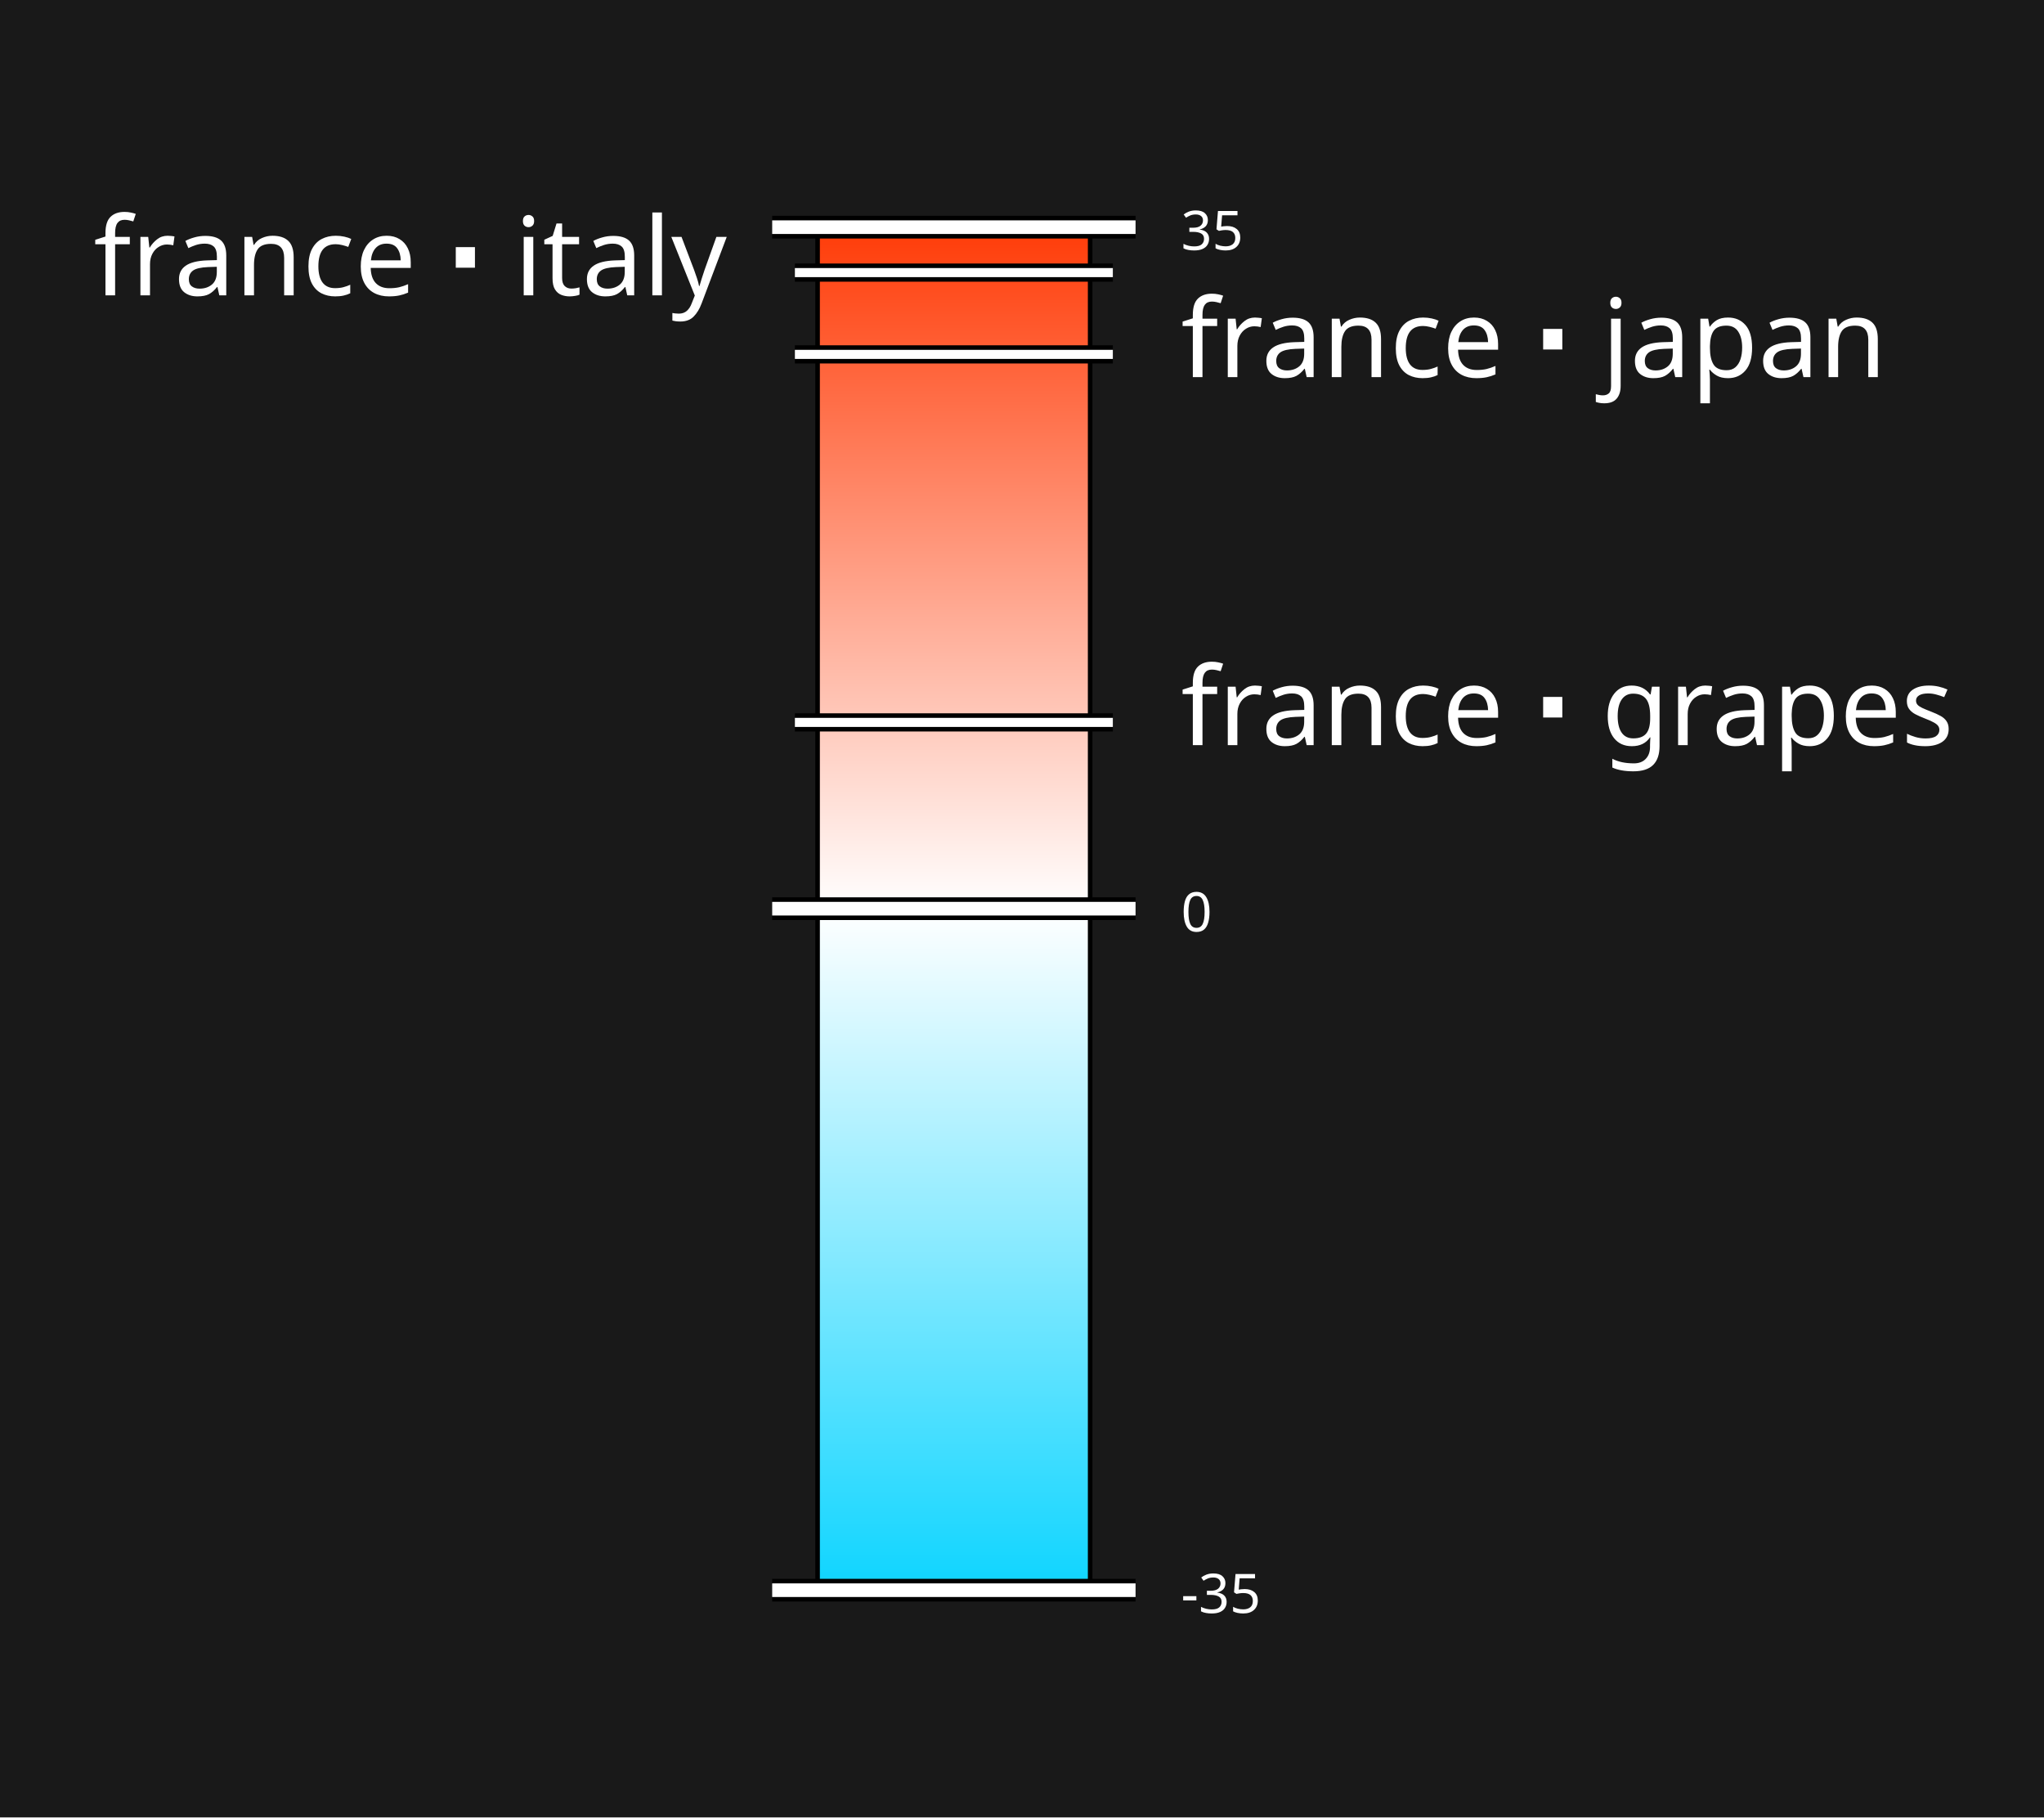
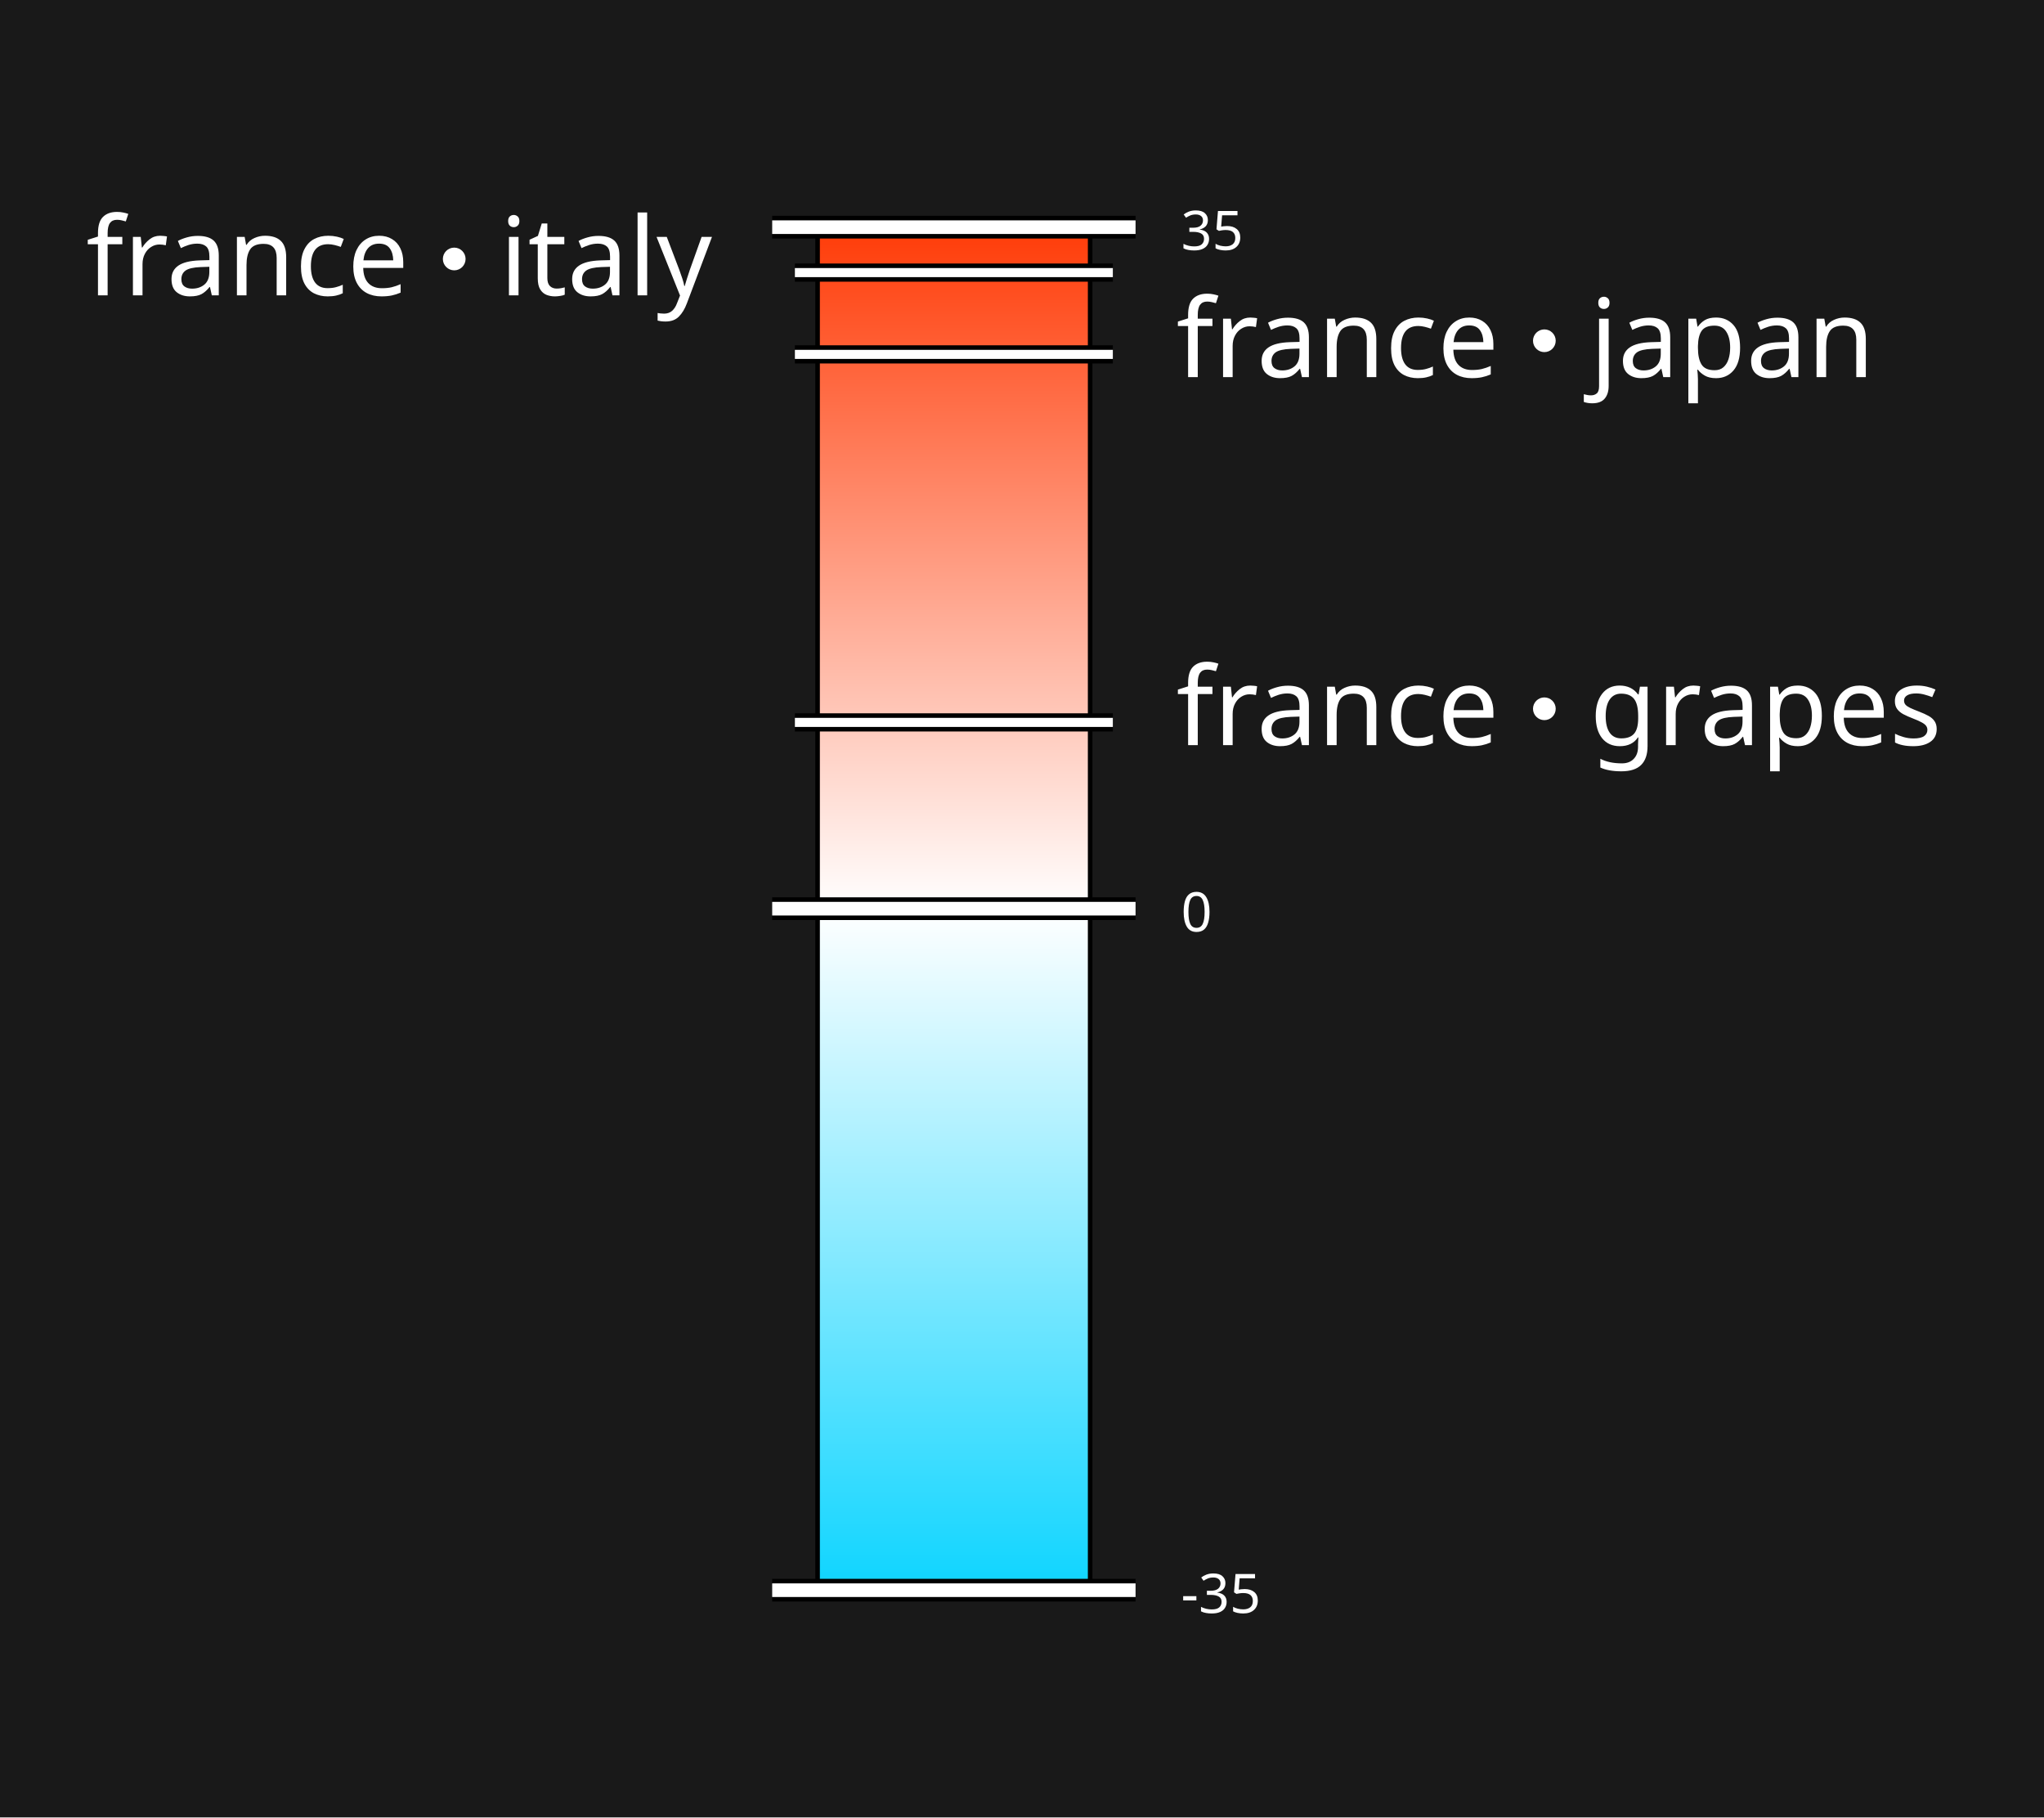
<svg xmlns="http://www.w3.org/2000/svg" width="450" height="400">
  <defs>
    <linearGradient id="verticalGradient" x1="0%" y1="0%" x2="0%" y2="100%">
      <stop offset="0%" style="stop-color:#FF3A06;stop-opacity:1" />
      <stop offset="50%" style="stop-color:#ffffff;stop-opacity:1" />
      <stop offset="100%" style="stop-color:#0CD4FF;stop-opacity:1" />
    </linearGradient>
  </defs>
  <rect width="450" height="400" fill="#191919" />
  <rect x="180" y="50" width="60" height="300" fill="url(#verticalGradient)" stroke="black" stroke-width="1" />
  <line x1="170" y1="50" x2="250" y2="50" stroke="black" stroke-width="5" />
  <line x1="170" y1="50" x2="250" y2="50" stroke="white" stroke-width="3" />
  <text x="260" y="55" text-anchor="start" font-family="Source Sans Pro, sans-serif" font-size="12" fill="white">35</text>
  <line x1="170" y1="200" x2="250" y2="200" stroke="black" stroke-width="5" />
  <line x1="170" y1="200" x2="250" y2="200" stroke="white" stroke-width="3" />
  <text x="260" y="205" text-anchor="start" font-family="Source Sans Pro, sans-serif" font-size="12" fill="white">0</text>
  <line x1="170" y1="350" x2="250" y2="350" stroke="black" stroke-width="5" />
  <line x1="170" y1="350" x2="250" y2="350" stroke="white" stroke-width="3" />
  <text x="260" y="355" text-anchor="start" font-family="Source Sans Pro, sans-serif" font-size="12" fill="white">-35</text>
  <line x1="175" y1="60" x2="245" y2="60" stroke="black" stroke-width="4" />
  <line x1="175" y1="60" x2="245" y2="60" stroke="white" stroke-width="2" />
-   <text x="160" y="65" text-anchor="end" font-family="Source Sans Pro, sans-serif" font-size="24" fill="white">france <tspan font-weight="bold">∙</tspan> italy</text>
+   <text x="90" y="65" text-anchor="end" font-family="Source Sans Pro, sans-serif" font-size="24" fill="white">france</text>
+   <circle cx="100" cy="57" r="2.5" fill="white" />
+   <text x="110" y="65" text-anchor="start" font-family="Source Sans Pro, sans-serif" font-size="24" fill="white">italy</text>
  <line x1="175" y1="78" x2="245" y2="78" stroke="black" stroke-width="4" />
  <line x1="175" y1="78" x2="245" y2="78" stroke="white" stroke-width="2" />
-   <text x="260" y="83" text-anchor="start" font-family="Source Sans Pro, sans-serif" font-size="24" fill="white">france <tspan font-weight="bold">∙</tspan> japan</text>
+   <text x="330" y="83" text-anchor="end" font-family="Source Sans Pro, sans-serif" font-size="24" fill="white">france</text>
+   <circle cx="340" cy="75" r="2.5" fill="white" />
+   <text x="350" y="83" text-anchor="start" font-family="Source Sans Pro, sans-serif" font-size="24" fill="white">japan</text>
  <line x1="175" y1="159" x2="245" y2="159" stroke="black" stroke-width="4" />
  <line x1="175" y1="159" x2="245" y2="159" stroke="white" stroke-width="2" />
-   <text x="260" y="164" text-anchor="start" font-family="Source Sans Pro, sans-serif" font-size="24" fill="white">france <tspan font-weight="bold">∙</tspan> grapes</text>
+   <text x="330" y="164" text-anchor="end" font-family="Source Sans Pro, sans-serif" font-size="24" fill="white">france</text>
+   <circle cx="340" cy="156" r="2.5" fill="white" />
+   <text x="350" y="164" text-anchor="start" font-family="Source Sans Pro, sans-serif" font-size="24" fill="white">grapes</text>
</svg>
